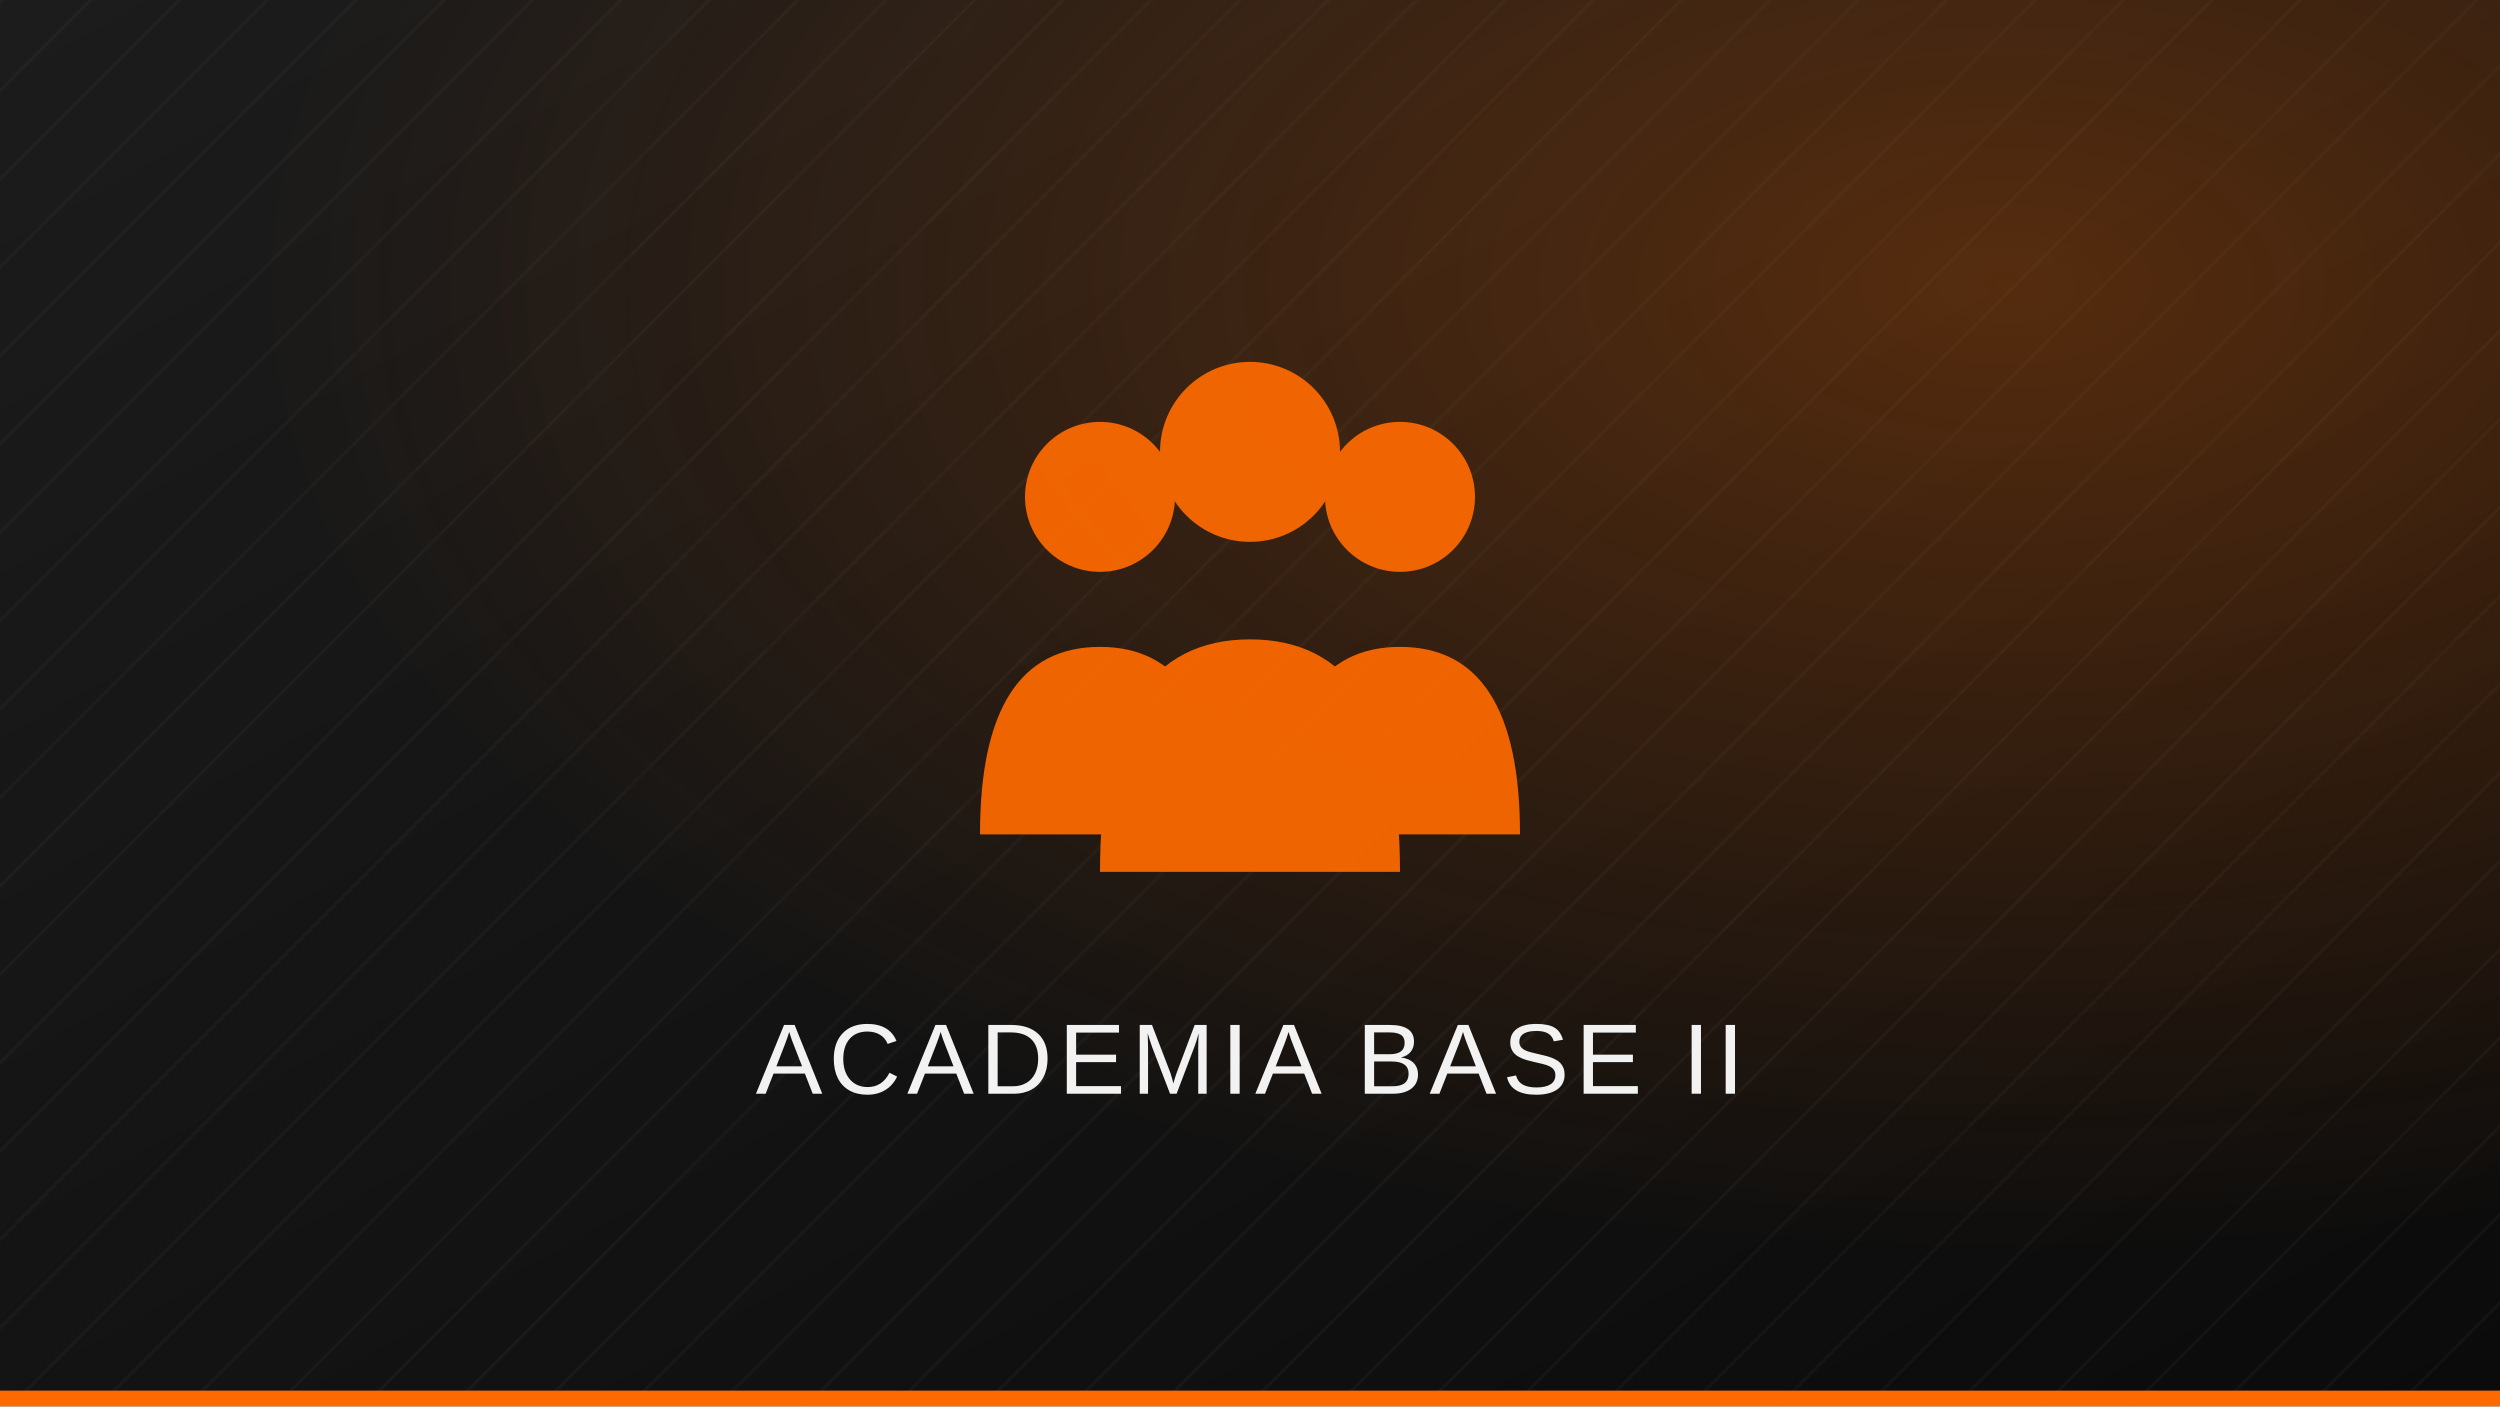
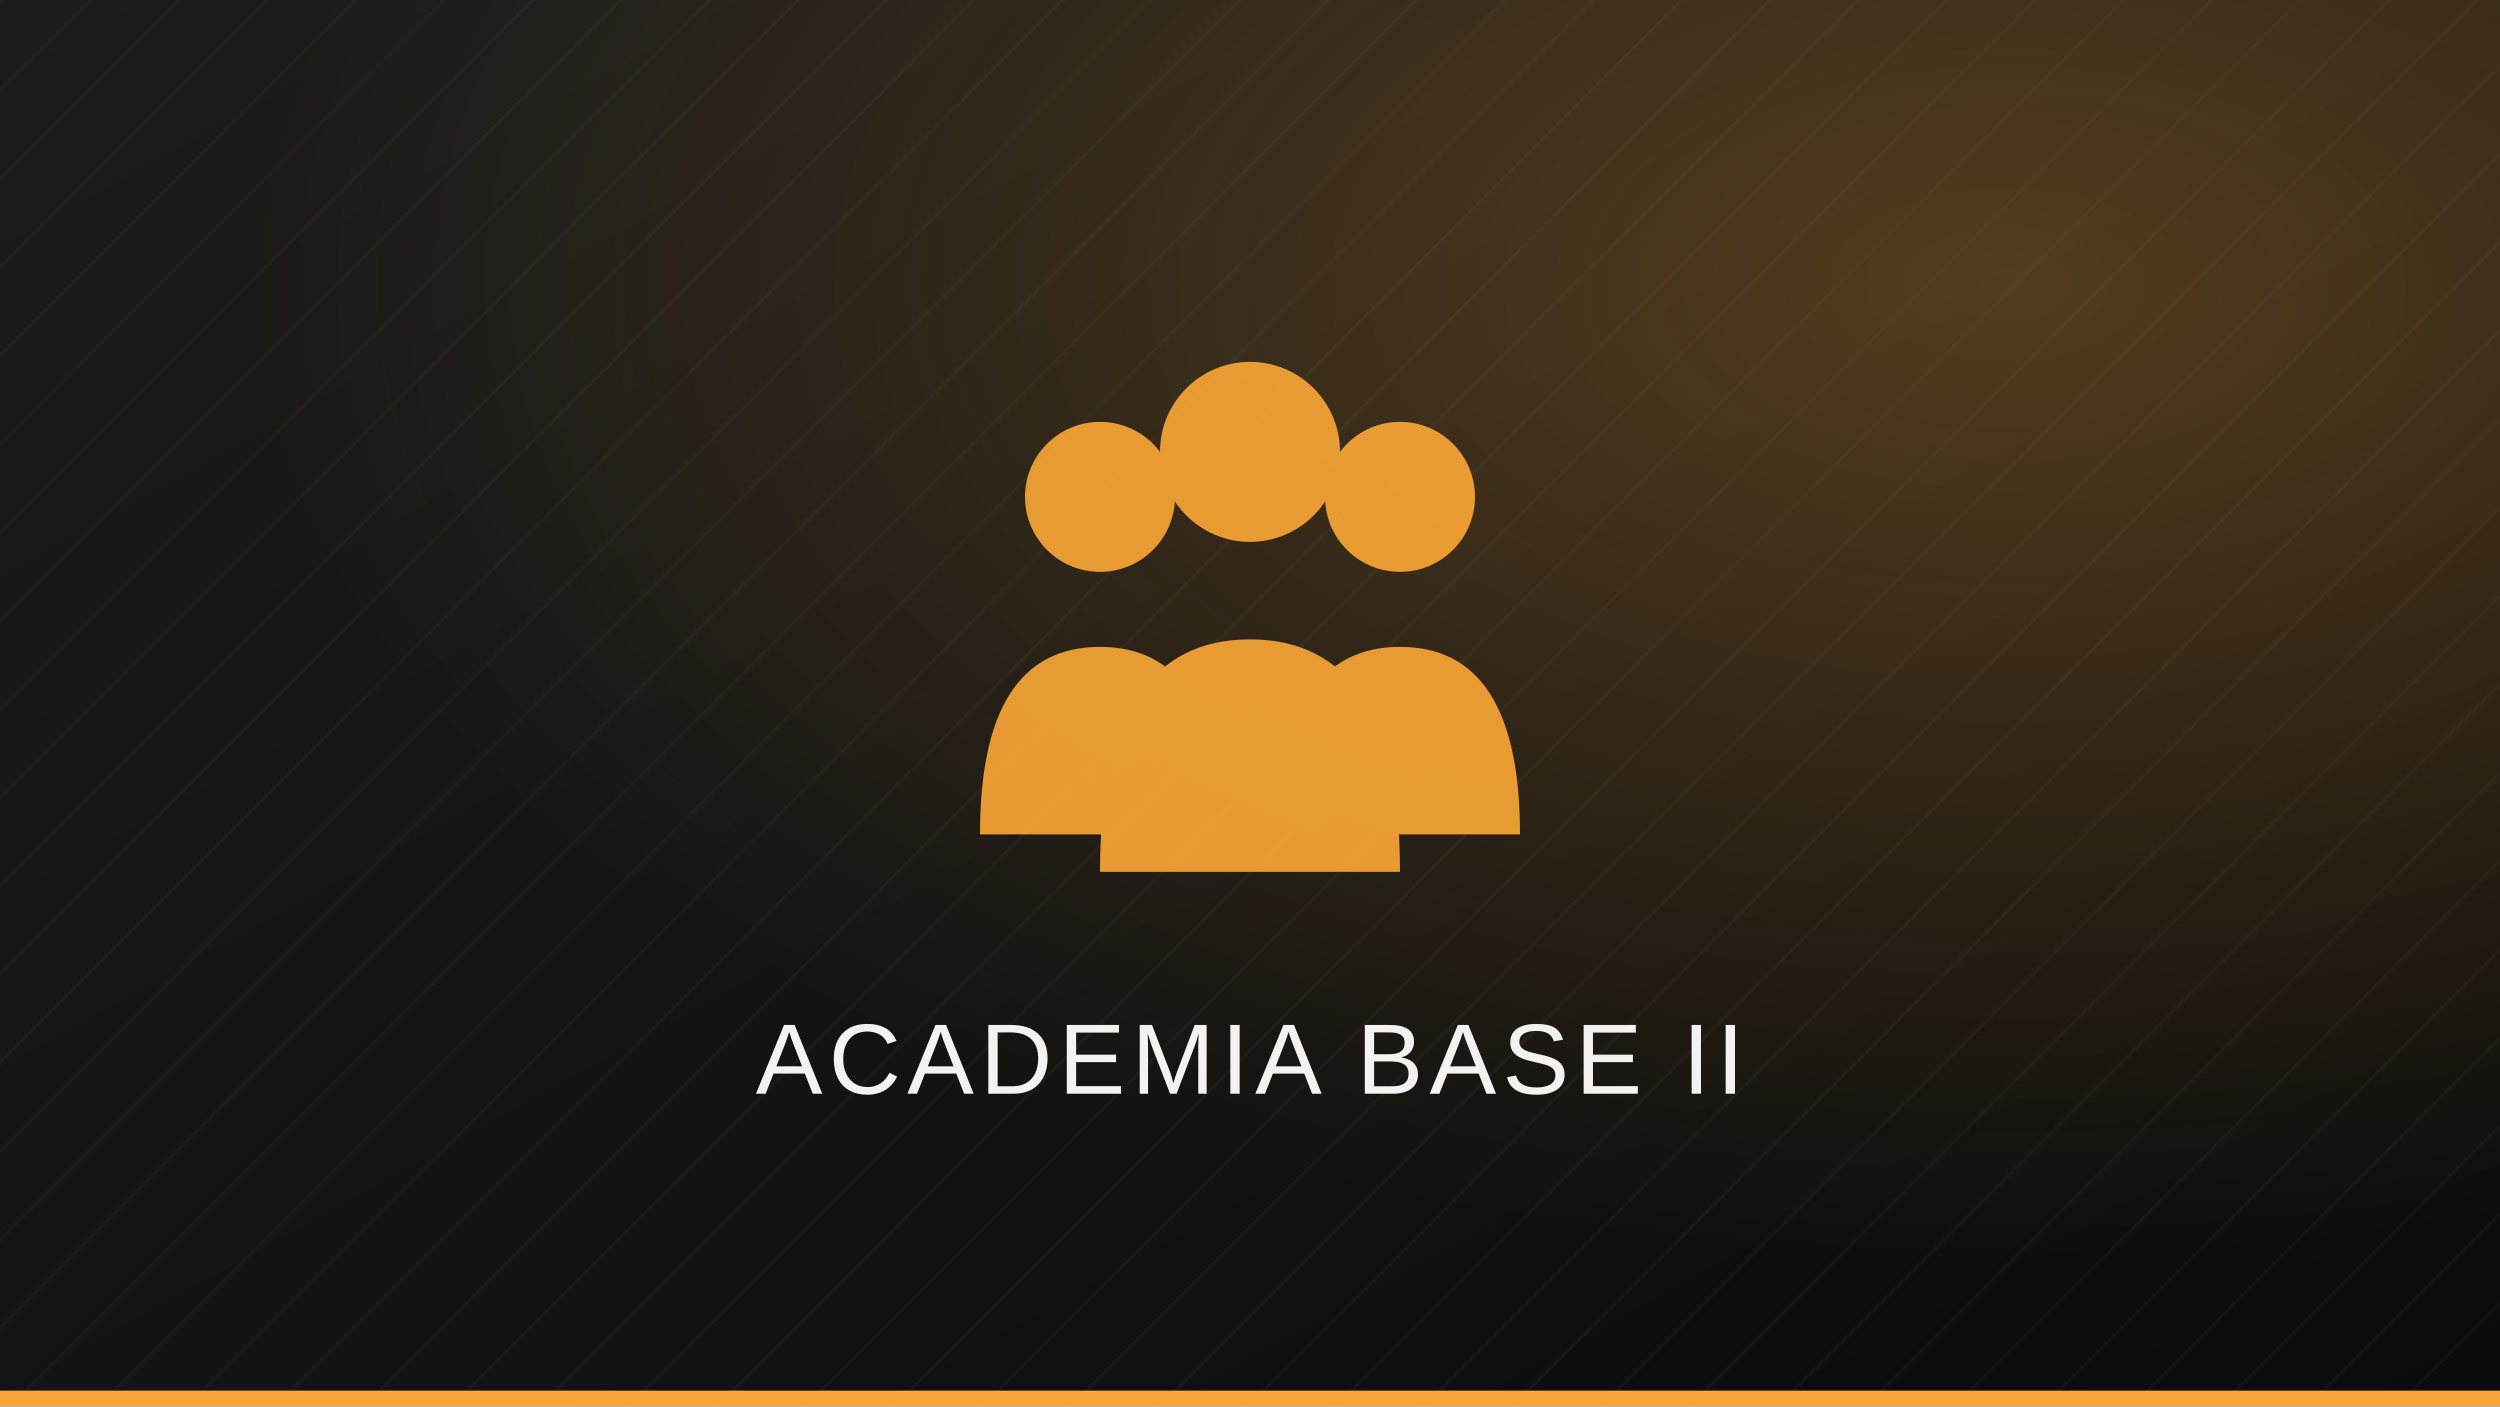
<svg xmlns="http://www.w3.org/2000/svg" viewBox="0 0 1600 900" width="1600" height="900" role="img" aria-label="Imagem de referência — ACADEMIA BASE II">
  <defs>
    <linearGradient id="f" x1="0" y1="0" x2="1" y2="1">
      <stop offset="0" stop-color="#1c1c1c" />
      <stop offset="1" stop-color="#0b0b0b" />
    </linearGradient>
    <radialGradient id="g" cx=".8" cy=".2" r=".7">
-       <stop offset="0" stop-color="#ff6a00" stop-opacity=".28" />
-       <stop offset="1" stop-color="#ff6a00" stop-opacity="0" />
+       <stop offset="0" stop-color="#f7a535" stop-opacity=".28" />
+       <stop offset="1" stop-color="#f7a535" stop-opacity="0" />
    </radialGradient>
    <pattern id="p" width="40" height="40" patternUnits="userSpaceOnUse" patternTransform="rotate(45)">
      <rect width="2" height="40" fill="#ffffff" fill-opacity=".03" />
    </pattern>
  </defs>
  <rect width="1600" height="900" fill="url(#f)" />
  <rect width="1600" height="900" fill="url(#p)" />
  <rect width="1600" height="900" fill="url(#g)" />
  <g transform="translate(560.0 150.0) scale(2.4)" opacity=".92">
-     <g fill="#ff6a00">
+     <g fill="#f7a535">
      <circle cx="60" cy="70" r="20" />
      <circle cx="100" cy="58" r="24" />
      <circle cx="140" cy="70" r="20" />
      <path d="M28 160 q0-50 32-50 q32 0 32 50z" />
      <path d="M60 170 q0-62 40-62 q40 0 40 62z" />
      <path d="M108 160 q0-50 32-50 q32 0 32 50z" />
    </g>
  </g>
  <text x="800.0" y="700.0" text-anchor="middle" font-family="Arial Black, Arial, sans-serif" font-size="64" fill="#f2f2f2" letter-spacing="4">ACADEMIA BASE II</text>
-   <rect x="0" y="890" width="1600" height="10" fill="#ff6a00" />
+   <rect x="0" y="890" width="1600" height="10" fill="#f7a535" />
</svg>
